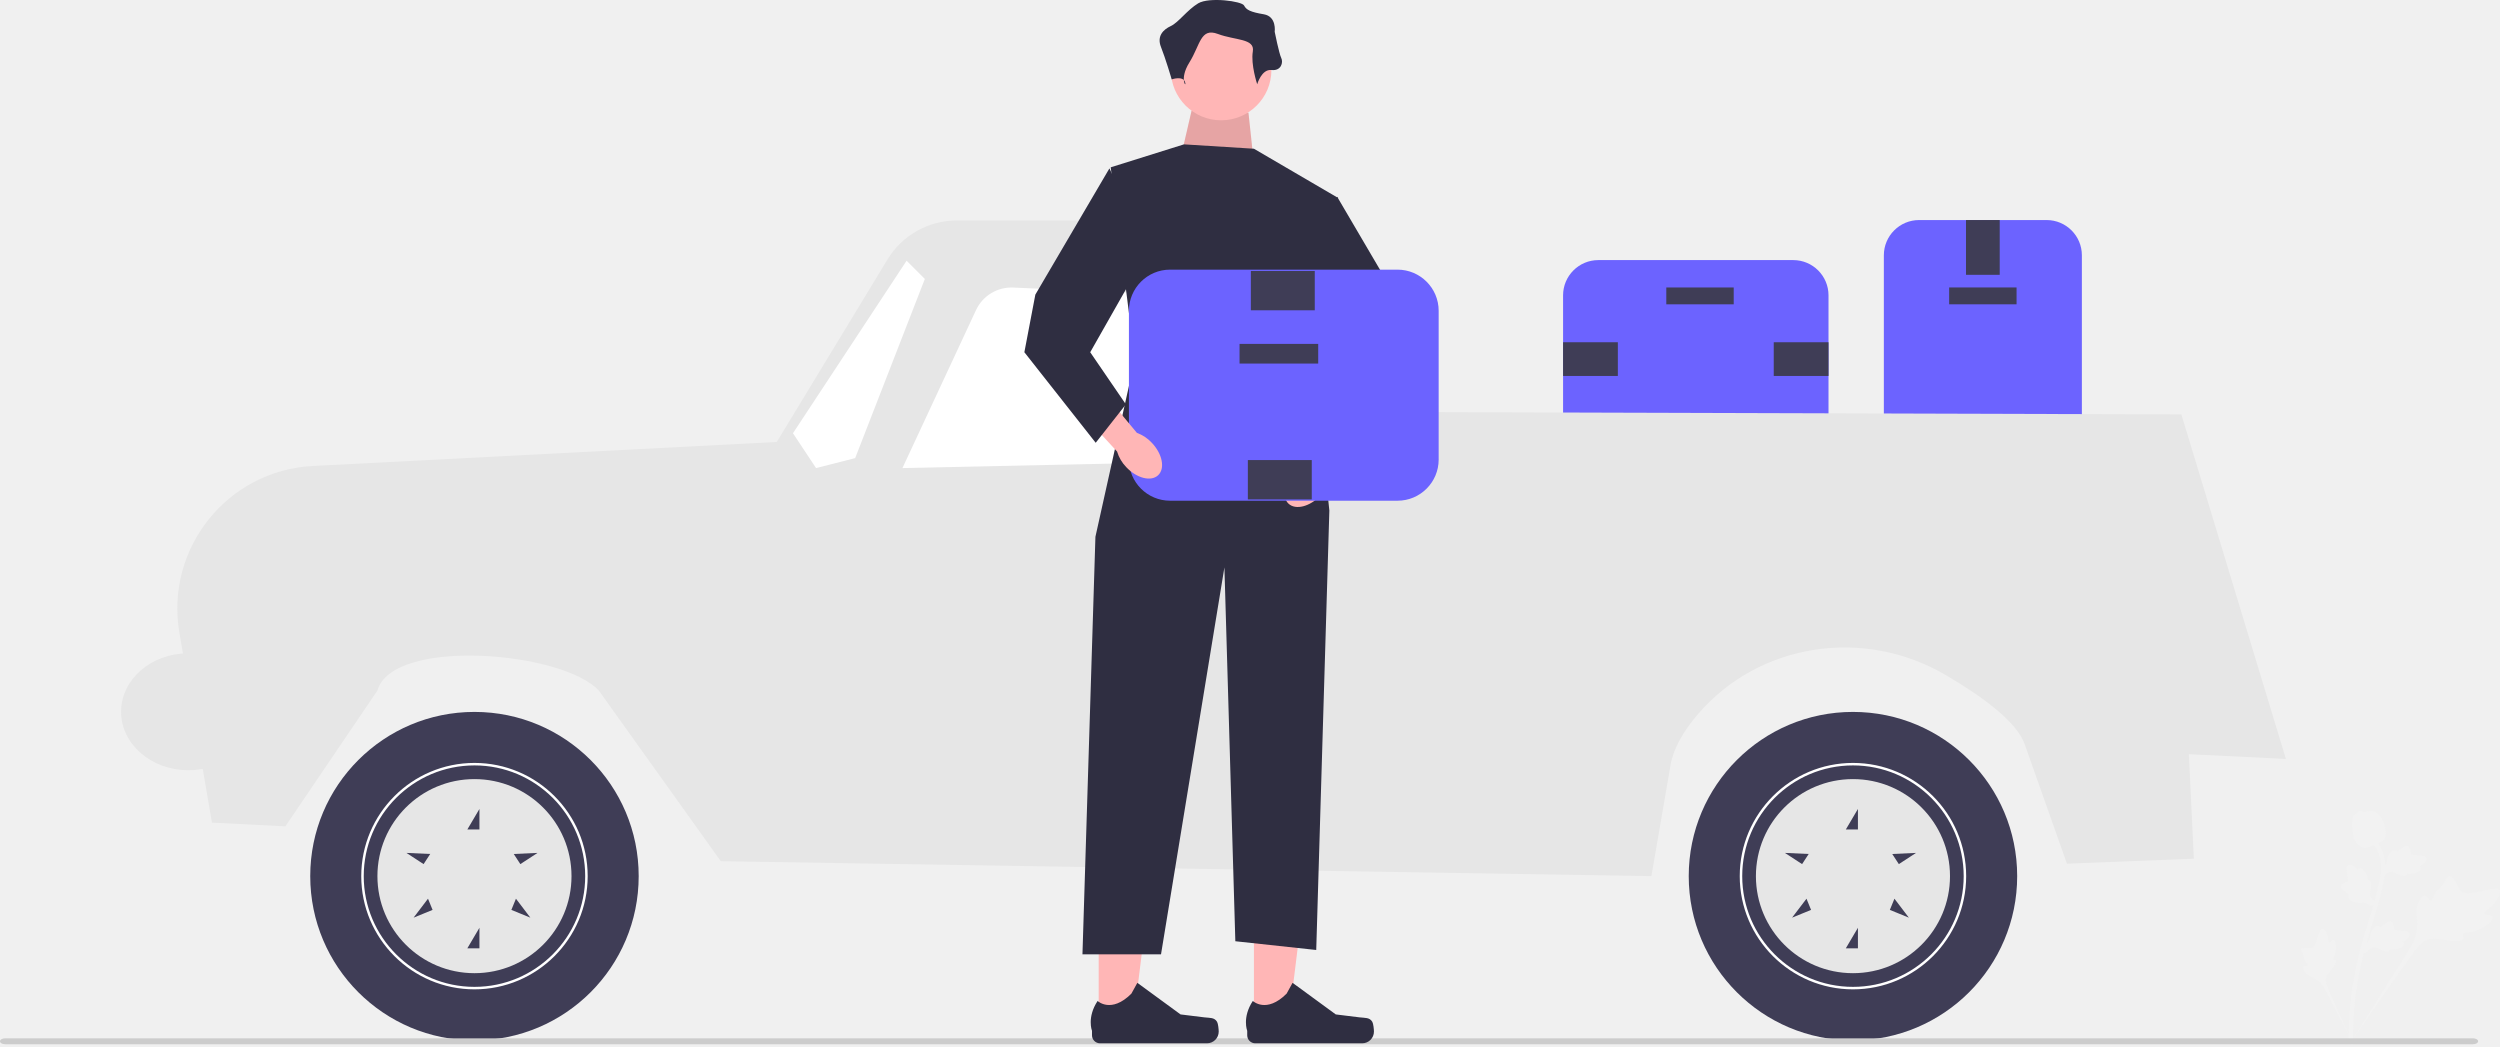
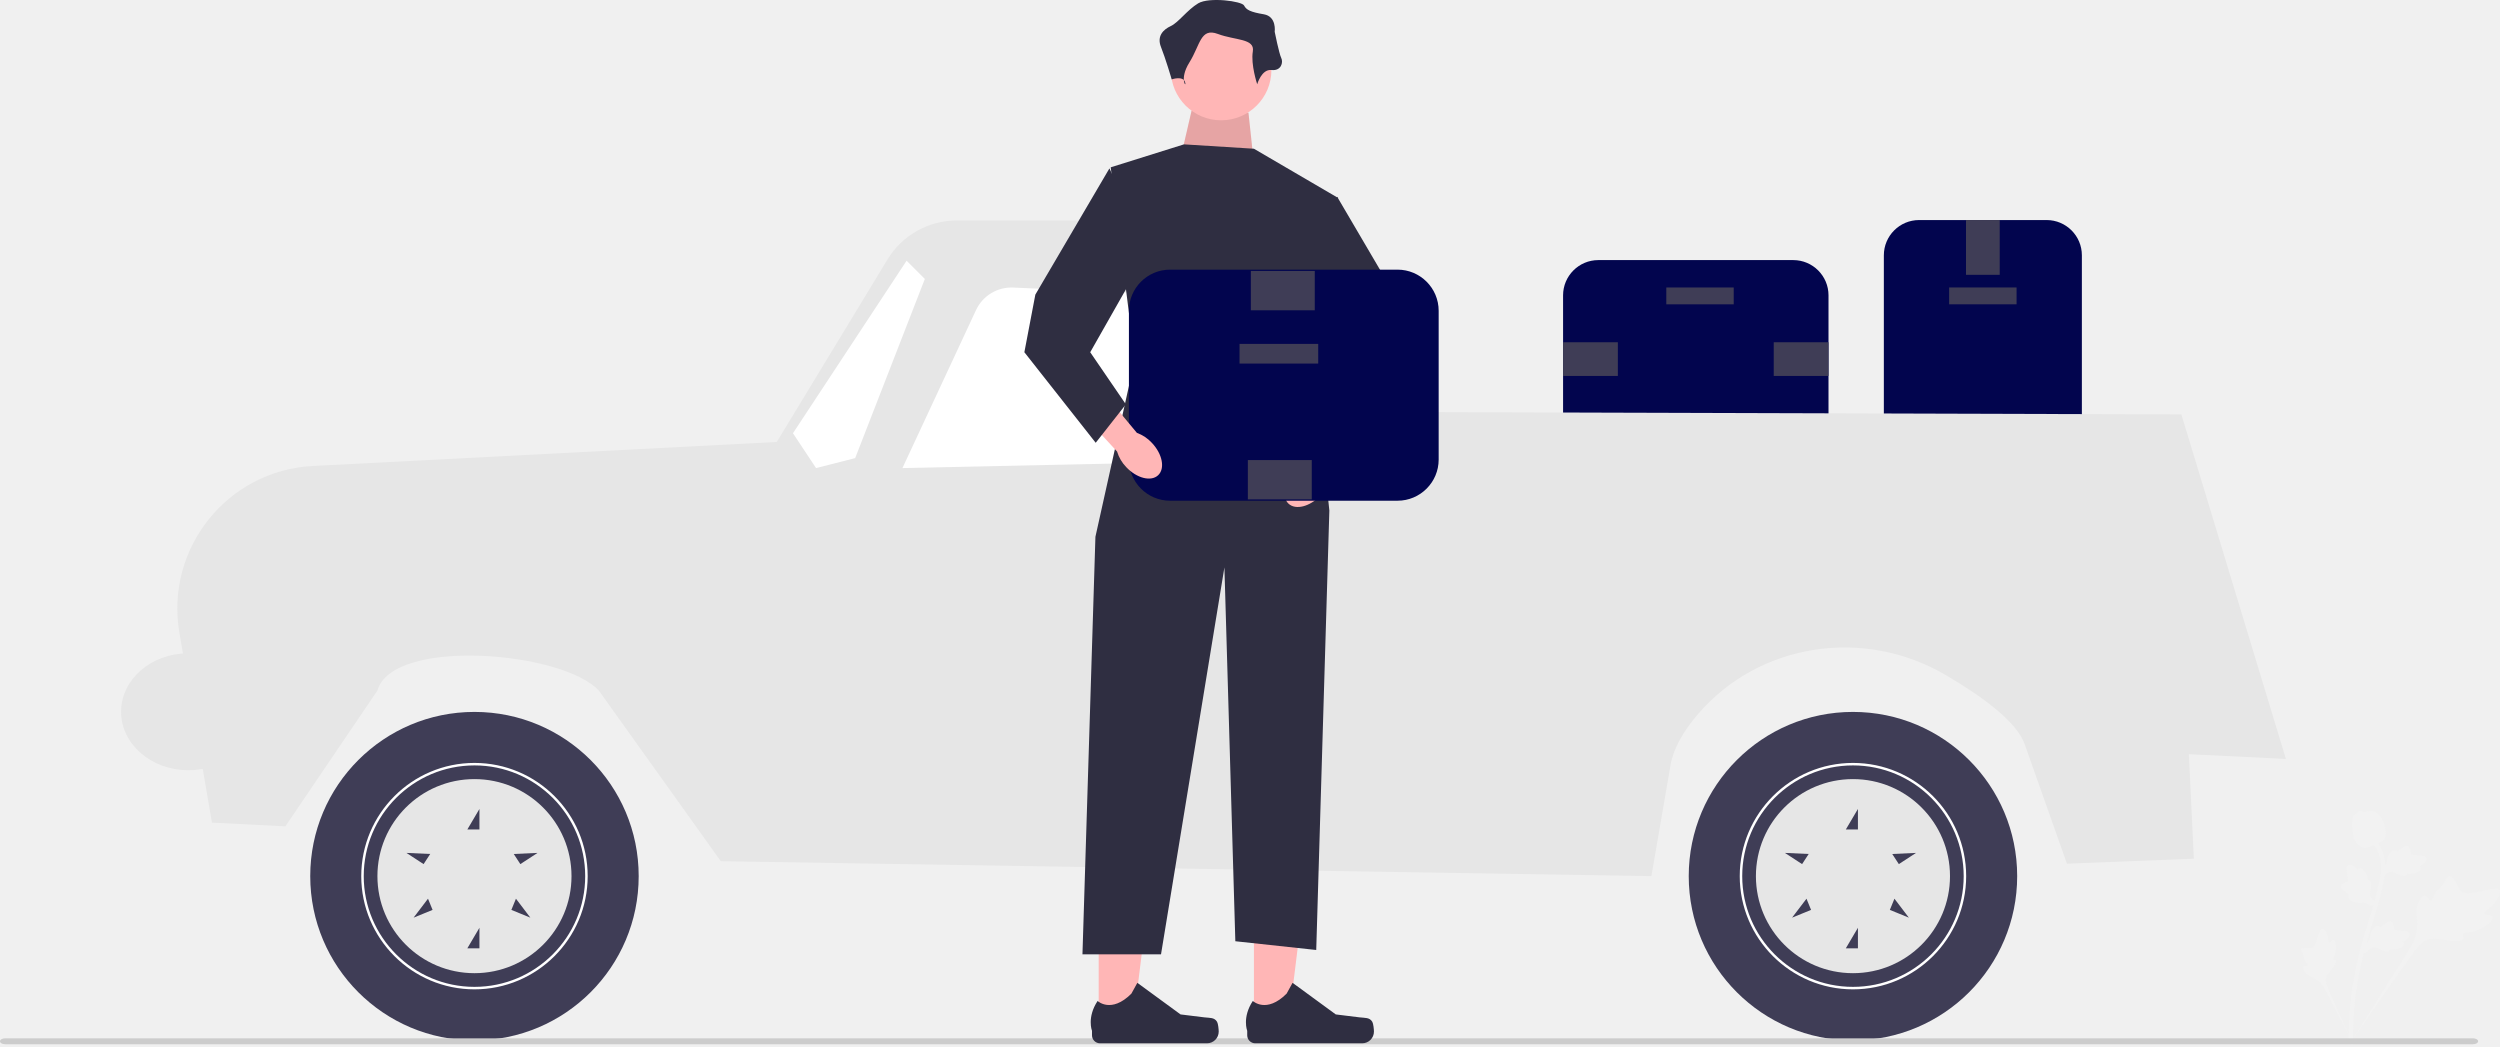
<svg xmlns="http://www.w3.org/2000/svg" width="1004.722" height="420.718" viewBox="0 0 1004.722 420.718">
  <g>
-     <path d="M757.098,180.944V102.6c0-7.812,6.355-14.166,14.166-14.166h51.251c7.812,0,14.166,6.355,14.166,14.166v78.344c0,7.812-6.355,14.166-14.166,14.166h-51.251c-7.812,0-14.166-6.355-14.166-14.166Z" fill="#6c63ff" />
+     <path d="M757.098,180.944V102.6c0-7.812,6.355-14.166,14.166-14.166h51.251c7.812,0,14.166,6.355,14.166,14.166v78.344c0,7.812-6.355,14.166-14.166,14.166h-51.251c-7.812,0-14.166-6.355-14.166-14.166Z" fill="#02054e" />
    <rect x="783.344" y="115.526" width="27.092" height="6.773" transform="translate(1593.78 237.8251) rotate(-180)" fill="#3f3d56" />
    <rect x="790.117" y="88.434" width="13.546" height="22.013" transform="translate(1593.78 198.8797) rotate(-180)" fill="#3f3d56" />
    <rect x="790.117" y="173.097" width="13.546" height="22.013" transform="translate(1593.78 368.2074) rotate(-180)" fill="#3f3d56" />
  </g>
  <g>
-     <path d="M720.692,184.11h-78.344c-7.812,0-14.166-6.355-14.166-14.166v-51.251c0-7.812,6.355-14.166,14.166-14.166h78.344c7.812,0,14.166,6.355,14.166,14.166v51.251c0,7.812-6.355,14.166-14.166,14.166Z" fill="#6c63ff" />
+     <path d="M720.692,184.11h-78.344c-7.812,0-14.166-6.355-14.166-14.166v-51.251c0-7.812,6.355-14.166,14.166-14.166h78.344c7.812,0,14.166,6.355,14.166,14.166v51.251c0,7.812-6.355,14.166-14.166,14.166Z" fill="#02054e" />
    <rect x="669.667" y="115.532" width="27.092" height="6.773" fill="#3f3d56" />
    <rect x="632.415" y="133.312" width="13.546" height="22.013" transform="translate(783.5064 -494.8703) rotate(90)" fill="#3f3d56" />
    <rect x="717.079" y="133.312" width="13.546" height="22.013" transform="translate(868.1702 -579.5342) rotate(90)" fill="#3f3d56" />
  </g>
  <path d="M85.182,330.61l-13.079-76.293c-5.812-33.901,19.28-65.272,53.629-67.051l186.45-9.657,44.498-73.34c5.899-9.723,16.447-15.66,27.819-15.66h133.969c10.531,0,19.428,7.809,20.795,18.251l3.402,58.683,334,1,42.016,138.468-39-1.902,2,42-51,2-17.001-48.072c-3.201-9.052-17.229-19.258-31.81-27.798-32.687-19.143-74.682-12.999-99.419,15.689-5.835,6.768-9.915,13.819-11.055,20.431l-7.715,44.749-374-6-49.016-68.566c-14.481-15.759-82.843-21.548-89,0l-36.984,54.566-29.5-1.5Z" fill="#e6e6e6" />
  <path d="M491.679,133.236l11.004,51.874-140,3,29.568-63.485c2.682-5.759,8.571-9.335,14.918-9.059l67.087,2.917c8.493,.369,15.659,6.438,17.423,14.753Z" fill="#fff" />
  <polygon points="343.682 184.11 371.682 112.11 364.351 104.779 318.682 174.11 327.962 188.11 343.682 184.11" fill="#fff" />
  <circle cx="744.682" cy="352.11" r="66" fill="#3f3d56" />
  <path d="M699.182,352.11c0-25.089,20.411-45.5,45.5-45.5,25.089,0,45.5,20.411,45.5,45.5,0,25.089-20.411,45.5-45.5,45.5-25.089,0-45.5-20.411-45.5-45.5Zm1,0c0,24.537,19.962,44.5,44.5,44.5s44.5-19.963,44.5-44.5c0-24.537-19.962-44.5-44.5-44.5s-44.5,19.963-44.5,44.5Z" fill="#fff" />
  <path d="M705.682,352.11c0,21.539,17.461,39,39,39,21.539,0,39-17.461,39-39,0-21.539-17.461-39-39-39-21.539,0-39,17.461-39,39Zm64.351-9.339l-6.91,4.504-2.655-4.073,9.565-.43Zm-10.52,22.905l1.84-4.5,5.794,7.622-7.634-3.122Zm-17.694,15.435l4.862-8.248v8.248h-4.862Zm0-47.752l4.862-8.248v8.248h-4.862Zm-21.604,35.439l5.794-7.622,1.84,4.5-7.634,3.122Zm-2.885-26.026l9.565,.43-2.655,4.073-6.91-4.504Z" fill="#e6e6e6" />
  <circle cx="190.682" cy="352.11" r="66" fill="#3f3d56" />
  <path d="M145.182,352.11c0-25.089,20.411-45.5,45.5-45.5,25.089,0,45.5,20.411,45.5,45.5,0,25.089-20.411,45.5-45.5,45.5-25.089,0-45.5-20.411-45.5-45.5Zm1,0c0,24.537,19.962,44.5,44.5,44.5,24.538,0,44.5-19.963,44.5-44.5,0-24.537-19.962-44.5-44.5-44.5-24.538,0-44.5,19.963-44.5,44.5Z" fill="#fff" />
  <path d="M151.682,352.11c0,21.539,17.461,39,39,39,21.539,0,39-17.461,39-39,0-21.539-17.461-39-39-39-21.539,0-39,17.461-39,39Zm64.351-9.339l-6.91,4.504-2.655-4.073,9.565-.43Zm-10.52,22.905l1.84-4.5,5.794,7.622-7.634-3.122Zm-17.694,15.435l4.862-8.248v8.248h-4.862Zm0-47.752l4.862-8.248v8.248h-4.862Zm-21.604,35.439l5.794-7.622,1.84,4.5-7.634,3.122Zm-2.885-26.026l9.565,.43-2.655,4.073-6.91-4.504Z" fill="#e6e6e6" />
  <rect x="466.182" y="203.61" width="38" height="8" transform="translate(970.3641 415.22) rotate(-180)" fill="#3f3d56" />
  <g>
    <path d="M1001.788,368.654c-.354-1.084-3.039-.607-3.296-1.576-.257-.966,2.319-1.776,4.295-4.498,.356-.491,2.601-3.584,1.74-4.886-1.632-2.466-12.988,3.676-15.714,.229-.598-.756-.844-2.055-2.626-4.472-.709-.961-1.164-1.426-1.707-1.412-.771,.019-1.047,.984-2.259,2.732-1.818,2.621-2.474,2.292-3.671,4.439-.889,1.594-.994,2.613-1.635,2.673-.907,.085-1.282-1.9-2.39-1.977-1.131-.079-2.263,1.882-2.824,3.415-1.053,2.875-.401,5.073-.256,7.263,.157,2.38-.212,5.864-2.798,10.336l-24.392,38.862c5.238-7.922,20.108-29.526,26.099-37.45,1.729-2.288,3.588-4.585,6.449-5.017,2.754-.416,6.105,.947,10.782,.867,.546-.009,2.066-.054,2.436-.86,.306-.666-.453-1.245-.177-1.871,.37-.84,2.037-.48,4.308-1.037,1.601-.393,2.689-1.043,3.625-1.602,.282-.169,4.484-2.714,4.012-4.157h-0Z" fill="#f2f2f2" />
    <path d="M937.902,377.728c-.634-.139-1.175,1.316-1.725,1.163-.548-.153-.202-1.651-.968-3.406-.138-.317-1.009-2.311-1.896-2.264-1.681,.089-1.943,7.435-4.421,7.779-.544,.075-1.252-.179-2.953-.001-.676,.071-1.036,.16-1.186,.431-.213,.384,.181,.798,.689,1.897,.762,1.648,.411,1.875,1.119,3.082,.526,.896,.995,1.242,.84,1.574-.22,.47-1.302,.081-1.66,.603-.365,.532,.271,1.654,.861,2.371,1.107,1.346,2.374,1.66,3.491,2.221,1.213,.61,2.817,1.796,4.266,4.355l12.036,23.184c-2.377-4.857-8.69-18.388-10.85-23.615-.624-1.509-1.215-3.084-.602-4.613,.59-1.472,2.226-2.723,3.537-5.042,.153-.271,.57-1.03,.281-1.444-.239-.342-.742-.137-.97-.453-.305-.424,.352-1.138,.734-2.414,.269-.899,.264-1.621,.26-2.241-.001-.187-.038-2.984-.882-3.169v0Z" fill="#f2f2f2" />
    <path d="M949.909,383.385l.378-3.493,.232-.219c1.074-1.015,1.745-2.089,1.997-3.196,.04-.176,.071-.354,.103-.535,.126-.718,.282-1.611,.972-2.538,.386-.517,1.409-1.684,2.463-1.276,.285,.107,.477,.291,.61,.487,.033-.034,.068-.068,.104-.105,.455-.443,.774-.605,1.081-.761,.236-.12,.479-.244,.891-.573,.181-.144,.326-.275,.447-.384,.37-.33,.843-.717,1.491-.564,.687,.188,.923,.843,1.079,1.277,.279,.774,.365,1.306,.422,1.659,.02,.129,.044,.274,.062,.321,.15,.379,2.038,.477,2.748,.518,1.597,.087,2.978,.162,3.31,1.255,.238,.782-.258,1.635-1.519,2.603-.393,.301-.785,.509-1.127,.664,.21,.199,.378,.469,.388,.838h0c.023,.872-.872,1.542-2.659,1.993-.444,.113-1.042,.263-1.823,.226-.368-.018-.691-.075-.966-.127-.041,.157-.116,.32-.252,.474-.398,.455-1.04,.571-1.912,.314-.963-.268-1.723-.633-2.395-.954-.586-.279-1.092-.518-1.516-.583-.789-.11-1.525,.377-2.405,1.025l-2.206,1.655h-0Z" fill="#f2f2f2" />
    <path d="M956.206,363.49l-3.475,.52-.271-.169c-1.254-.781-2.464-1.158-3.598-1.121-.18,.006-.36,.021-.544,.036-.727,.061-1.63,.136-2.702-.296-.598-.243-1.987-.935-1.859-2.059,.031-.302,.161-.535,.316-.714-.041-.024-.083-.048-.128-.075-.544-.328-.781-.595-1.01-.853-.176-.198-.357-.402-.781-.717-.186-.138-.348-.245-.485-.335-.413-.274-.907-.634-.924-1.299,.007-.712,.582-1.106,.962-1.368,.678-.466,1.171-.684,1.498-.829,.12-.052,.254-.112,.295-.142,.328-.242-.056-2.092-.196-2.79-.321-1.566-.599-2.922,.374-3.52,.696-.429,1.647-.165,2.903,.809,.391,.304,.691,.631,.928,.922,.139-.254,.358-.485,.712-.588h0c.838-.244,1.712,.452,2.602,2.066,.222,.401,.519,.941,.681,1.707,.076,.361,.103,.687,.122,.966,.162-0,.339,.031,.522,.123,.541,.269,.816,.861,.789,1.77-.015,.999-.175,1.828-.315,2.558-.121,.638-.224,1.188-.18,1.614,.093,.791,.751,1.379,1.602,2.066l2.16,1.714h-0Z" fill="#f2f2f2" />
    <path d="M956.674,353.056l.378-3.493,.232-.219c1.074-1.015,1.745-2.089,1.997-3.196,.04-.176,.071-.354,.103-.535,.126-.718,.282-1.611,.972-2.538,.386-.517,1.409-1.684,2.463-1.276,.285,.107,.477,.291,.61,.487,.033-.034,.068-.068,.104-.105,.455-.443,.774-.605,1.081-.761,.236-.12,.479-.244,.891-.573,.181-.144,.326-.275,.447-.384,.37-.33,.843-.717,1.491-.564,.687,.188,.923,.843,1.079,1.277,.279,.774,.365,1.306,.422,1.659,.02,.129,.044,.274,.062,.321,.15,.379,2.038,.477,2.748,.518,1.597,.087,2.978,.162,3.31,1.255,.238,.782-.258,1.635-1.519,2.603-.393,.301-.785,.509-1.127,.664,.21,.199,.378,.469,.388,.838h0c.023,.872-.872,1.542-2.659,1.993-.444,.113-1.042,.263-1.823,.226-.368-.018-.691-.075-.966-.127-.041,.157-.116,.32-.252,.474-.398,.455-1.04,.571-1.912,.314-.963-.268-1.723-.633-2.395-.954-.586-.279-1.092-.518-1.516-.583-.789-.11-1.525,.377-2.405,1.025l-2.206,1.655h-0Z" fill="#f2f2f2" />
    <path d="M945.407,419.98l-.614-.607,.011-.863-.011,.863-.854-.09c.004-.08-.002-.268-.008-.561-.033-1.607-.135-6.497,.546-14.011,.475-5.245,1.27-10.569,2.362-15.827,1.093-5.266,2.228-9.185,3.14-12.334,.688-2.375,1.382-4.628,2.06-6.823,1.809-5.863,3.516-11.402,4.574-17.719,.237-1.41,.728-4.346-.278-7.811-.584-2.01-1.584-3.901-2.972-5.62l1.344-1.085c1.532,1.9,2.638,3.995,3.286,6.226,1.116,3.842,.58,7.04,.323,8.577-1.076,6.429-2.801,12.021-4.628,17.941-.674,2.187-1.366,4.43-2.051,6.795-.903,3.12-2.028,7.005-3.107,12.203-1.079,5.195-1.864,10.454-2.334,15.633-.672,7.419-.571,12.237-.538,13.819,.017,.845,.021,1.022-.251,1.295v-0Z" fill="#f2f2f2" />
    <path d="M949.675,340.564c-.069-.015-.139-.033-.208-.053-1.418-.397-2.555-1.553-3.381-3.433-.387-.884-.478-1.815-.66-3.671-.029-.286-.155-1.734,0-3.653,.101-1.254,.236-1.758,.577-2.153,.379-.441,.89-.693,1.429-.82,.015-.166,.069-.328,.177-.482,.444-.639,1.187-.376,1.59-.24,.203,.073,.456,.166,.741,.214,.447,.077,.715-.001,1.119-.118,.387-.112,.868-.252,1.533-.24,1.312,.018,2.284,.608,2.604,.802,1.687,1.014,2.269,2.631,2.943,4.503,.134,.375,.578,1.732,.682,3.479,.075,1.26-.09,1.776-.28,2.145-.387,.758-.979,1.11-2.449,1.85-1.536,.775-2.306,1.163-2.938,1.362-1.47,.462-2.393,.751-3.479,.509v0Z" fill="#f2f2f2" />
  </g>
  <path d="M0,418.48c0,.66,.925,1.19,2.078,1.19H993.848c1.152,0,2.077-.53,2.077-1.19,0-.66-.925-1.19-2.077-1.19H2.078c-1.152,0-2.078,.53-2.078,1.19Z" fill="#ccc" />
  <g>
    <g>
      <polygon points="503.94 410.967 517.825 410.965 524.43 357.41 503.938 357.411 503.94 410.967" fill="#ffb6b6" />
      <path d="M551.511,410.652h0c.432,.728,.66,3.078,.66,3.925h0c0,2.603-2.11,4.713-4.713,4.713l-42.999-0c-1.775,0-3.215-1.439-3.215-3.215v-1.79s-2.127-5.38,2.252-12.012c0,0,5.443,5.193,13.576-2.94l2.398-4.345,17.361,12.697,9.623,1.185c2.105,.259,3.972-.04,5.055,1.784h0Z" fill="#2f2e41" />
    </g>
    <g>
      <polygon points="441.558 410.967 455.442 410.965 462.048 357.41 441.555 357.411 441.558 410.967" fill="#ffb6b6" />
      <path d="M489.128,410.652h0c.432,.728,.66,3.078,.66,3.925h0c0,2.603-2.11,4.713-4.713,4.713l-42.999-0c-1.775,0-3.215-1.439-3.215-3.215v-1.79s-2.127-5.38,2.252-12.012c0,0,5.443,5.193,13.576-2.94l2.398-4.345,17.361,12.697,9.623,1.185c2.105,.259,3.972-.04,5.055,1.784h0Z" fill="#2f2e41" />
    </g>
    <polygon points="501.741 45.276 504.377 69.877 473.625 67.241 478.897 44.397 501.741 45.276" fill="#ffb6b6" />
    <polygon points="501.741 45.276 504.377 69.877 473.625 67.241 478.897 44.397 501.741 45.276" isolation="isolate" opacity=".1" />
    <circle cx="490.759" cy="28.142" r="20.208" fill="#ffb6b6" />
    <polygon points="503.938 59.773 537.765 79.542 526.682 133.138 534.251 205.186 528.979 381.79 496.47 378.276 492.077 228.03 466.596 383.547 435.028 383.547 440.237 215.729 456.053 144.56 446.388 67.241 475.822 58.016 503.938 59.773" fill="#2f2e41" />
    <path d="M505.256,33.853s1.757-6.15,5.711-5.711,4.832-3.075,3.954-4.832-2.636-10.544-2.636-10.544c0,0,.879-6.15-4.393-7.029-5.272-.879-7.029-1.757-7.908-3.515-.879-1.757-14.058-3.515-18.451-.879-4.393,2.636-7.908,7.693-10.983,9.118-3.075,1.425-5.711,4.061-3.954,8.454,1.757,4.393,4.306,12.985,4.306,12.985,0,0,4.481-1.563,5.359,1.073s-2.636-.879,1.757-7.908c4.393-7.029,4.393-14.058,11.422-11.422,7.029,2.636,14.937,1.757,14.058,7.029-.879,5.272,1.757,13.179,1.757,13.179Z" fill="#2f2e41" />
-     <path id="uuid-2f48dadd-bd50-474e-b6bc-efb589732da4-103" d="M520.321,189.424c-4.229,4.478-5.347,10.29-2.497,12.981,2.85,2.691,8.588,1.242,12.818-3.238,1.714-1.766,2.981-3.918,3.693-6.274l17.68-19.2-9.187-8.104-16.454,19.788c-2.312,.846-4.388,2.234-6.054,4.047Z" fill="#ffb6b6" />
+     <path id="uuid-2f48dadd-bd50-474e-b6bc-efb589732da4-5" d="M520.321,189.424c-4.229,4.478-5.347,10.29-2.497,12.981,2.85,2.691,8.588,1.242,12.818-3.238,1.714-1.766,2.981-3.918,3.693-6.274l17.68-19.2-9.187-8.104-16.454,19.788c-2.312,.846-4.388,2.234-6.054,4.047Z" fill="#ffb6b6" />
    <polygon points="537.409 79.103 567.182 129.826 571.592 152.982 542.923 189.371 530.793 173.933 545.128 152.982 521.972 112.183 537.409 79.103" fill="#2f2e41" />
    <g>
-       <path d="M453.701,184.701v-59.805c0-9.115,7.415-16.531,16.531-16.531h91.42c9.115,0,16.531,7.415,16.531,16.531v59.805c0,9.115-7.415,16.531-16.531,16.531h-91.42c-9.115,0-16.531-7.415-16.531-16.531Z" fill="#6c63ff" />
+       <path d="M453.701,184.701v-59.805c0-9.115,7.415-16.531,16.531-16.531h91.42c9.115,0,16.531,7.415,16.531,16.531v59.805c0,9.115-7.415,16.531-16.531,16.531h-91.42c-9.115,0-16.531-7.415-16.531-16.531Z" fill="#02054e" />
      <rect x="498.159" y="138.209" width="31.614" height="7.904" transform="translate(1027.931 284.3207) rotate(180)" fill="#3f3d56" />
      <rect x="506.435" y="179.955" width="15.807" height="25.687" transform="translate(707.1374 -321.5401) rotate(90)" fill="#3f3d56" />
      <rect x="507.641" y="103.955" width="15.807" height="25.687" transform="translate(632.3431 -398.7458) rotate(90)" fill="#3f3d56" />
    </g>
    <g>
-       <path id="uuid-f6ce86b9-37cf-4878-a476-c93c5a2c7b27-104" d="M462.953,178.002c4.229,4.478,5.347,10.29,2.497,12.981-2.85,2.691-8.588,1.242-12.818-3.238-1.714-1.766-2.981-3.918-3.693-6.274l-17.68-19.2,9.187-8.104,16.454,19.788c2.312,.846,4.388,2.234,6.054,4.047Z" fill="#ffb6b6" />
+       <path id="uuid-f6ce86b9-37cf-4878-a476-c93c5a2c7b27-6" d="M462.953,178.002c4.229,4.478,5.347,10.29,2.497,12.981-2.85,2.691-8.588,1.242-12.818-3.238-1.714-1.766-2.981-3.918-3.693-6.274l-17.68-19.2,9.187-8.104,16.454,19.788c2.312,.846,4.388,2.234,6.054,4.047Z" fill="#ffb6b6" />
      <polygon points="445.865 67.681 416.093 118.404 411.682 141.56 440.352 177.948 452.481 162.511 438.146 141.56 461.303 100.761 445.865 67.681" fill="#2f2e41" />
    </g>
  </g>
  <ellipse cx="75.666" cy="286.044" rx="27" ry="23.5" fill="#e6e6e6" />
</svg>
